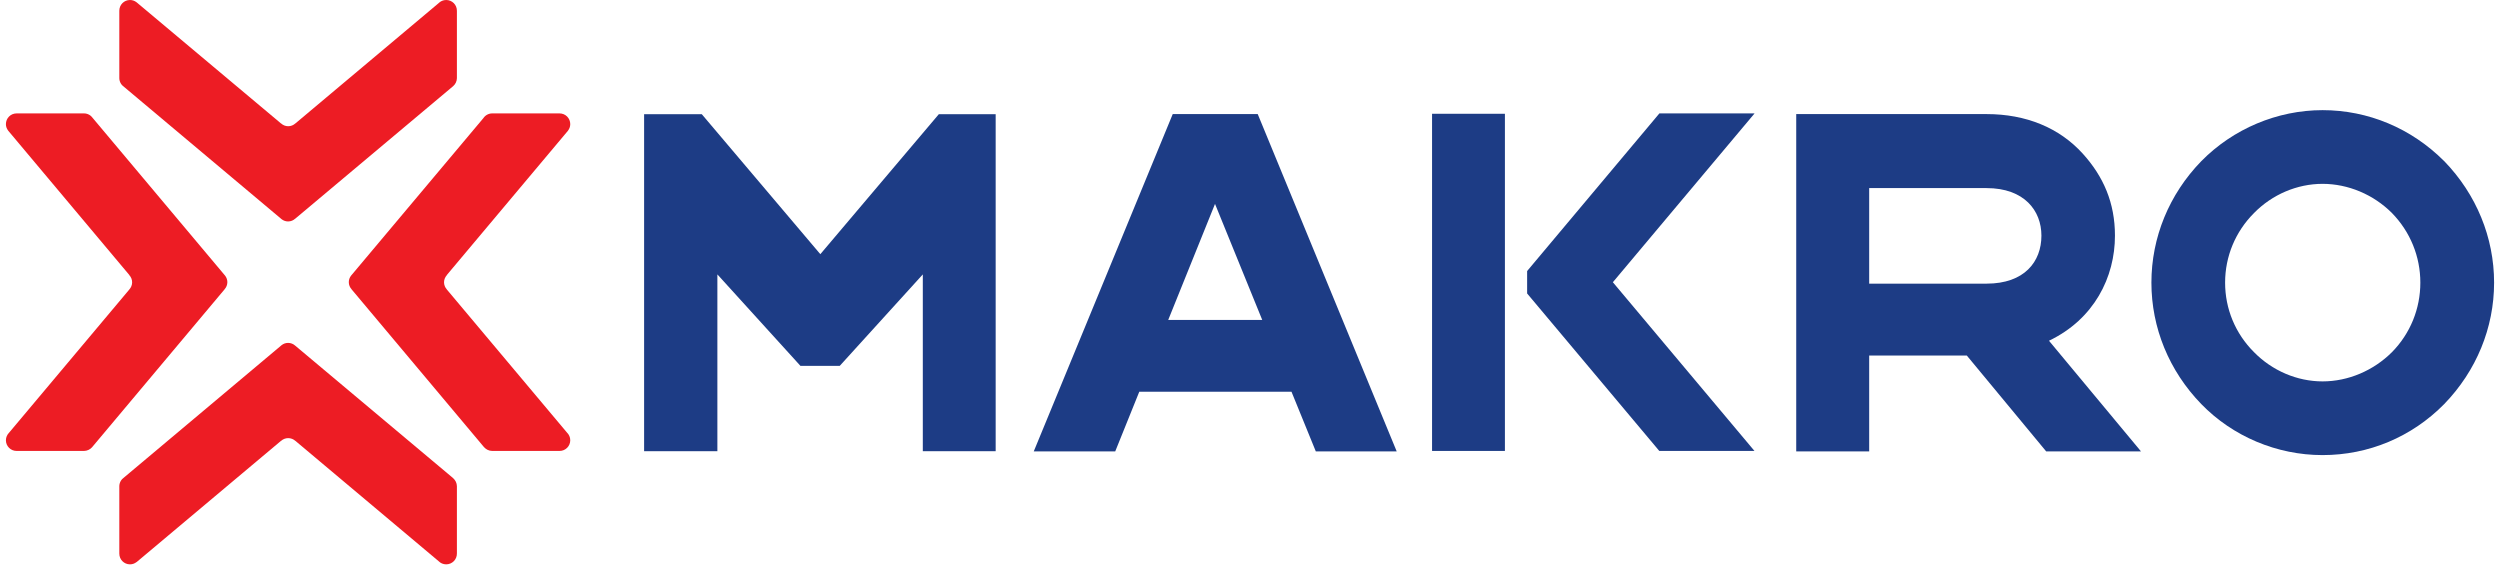
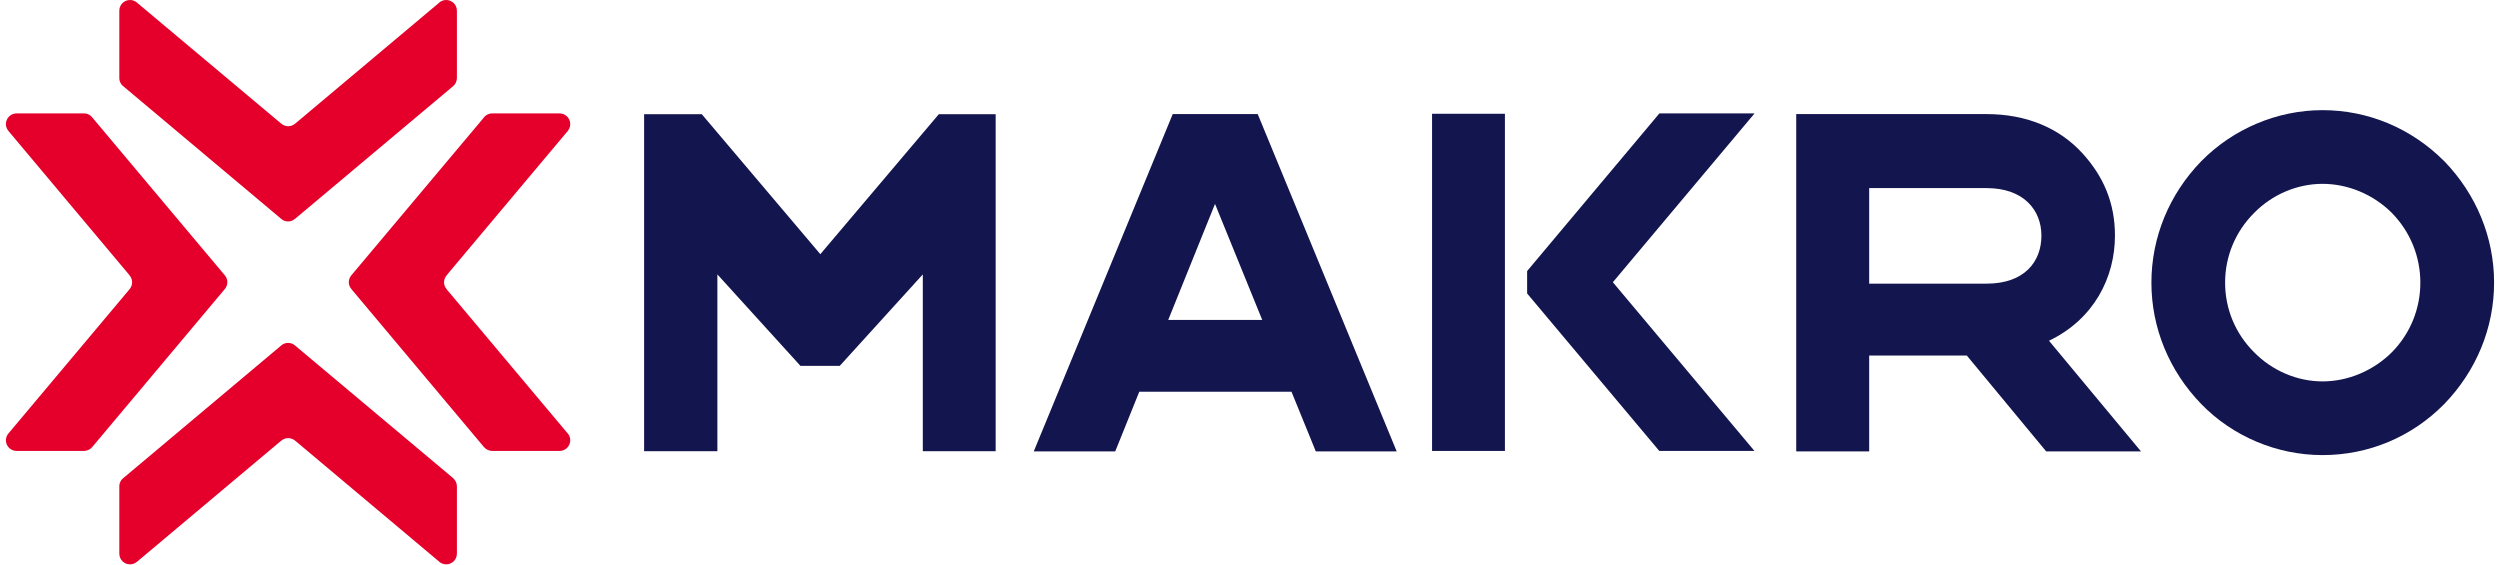
<svg xmlns="http://www.w3.org/2000/svg" viewBox="60.43 577.39 473.70 107.44" width="474" height="107" role="img" aria-label="Makro">
-   <path fill="#1D3C85" d="M 393.34 598.98 L 375.22 598.98 L 350.04 628.99 L 350.04 633.26 L 375.2 663.24 L 393.32 663.24 L 366.36 631.12 Z M 393.34 598.98 " />
-   <path fill="#1D3C85" d="M 331.94 663.24 L 345.81 663.24 L 345.81 599.05 L 331.94 599.05 Z M 331.94 663.24 " />
-   <path fill="#1D3C85" d="M 466.91 663.33 L 449.39 642.26 C 458 638.14 461.95 630.15 461.95 622.25 C 461.95 616.02 459.77 611 455.82 606.64 C 451.35 601.71 445.02 599.11 437.51 599.11 L 401.27 599.11 L 401.27 663.33 L 415.16 663.33 L 415.16 645.07 L 433.74 645.07 L 448.86 663.33 Z M 415.16 613.2 L 437.51 613.2 C 444.69 613.2 447.95 617.5 447.95 622.25 C 447.95 627.2 444.73 631.39 437.51 631.39 L 415.16 631.39 Z M 415.16 613.2 " />
-   <path fill="#1D3C85" d="M 524.63 608.06 L 524.61 608.05 C 518.37 601.8 510.14 598.36 501.47 598.36 C 492.87 598.36 484.46 601.9 478.38 608.08 C 472.25 614.39 468.89 622.61 468.89 631.2 C 468.89 639.79 472.25 647.99 478.38 654.31 C 484.37 660.48 492.78 664.03 501.47 664.03 C 510.24 664.03 518.47 660.58 524.64 654.31 C 530.76 647.99 534.13 639.79 534.13 631.2 C 534.13 622.61 530.76 614.39 524.63 608.06 M 488.43 617.94 C 491.88 614.42 496.63 612.39 501.47 612.39 C 506.34 612.39 511.16 614.42 514.68 617.94 C 518.17 621.52 520.09 626.22 520.09 631.2 C 520.09 636.17 518.18 640.87 514.7 644.42 C 511.16 647.96 506.34 650 501.47 650 C 496.63 650 491.87 647.96 488.41 644.42 C 484.87 640.89 482.92 636.19 482.92 631.2 C 482.92 626.2 484.88 621.49 488.43 617.94 " />
-   <path fill="#1D3C85" d="M 215.48 625.78 L 192.91 599.13 L 181.93 599.13 L 181.93 663.29 L 195.88 663.29 L 195.88 629.63 L 211.7 647.05 L 219.17 647.05 L 234.99 629.63 L 234.99 663.29 L 248.86 663.29 L 248.86 599.13 L 238.04 599.13 Z M 215.48 625.78 " />
-   <path fill="#1D3C85" d="M 298.75 599.11 L 282.57 599.11 L 256.11 663.33 L 271.62 663.33 L 276.2 651.97 L 305.18 651.97 L 309.81 663.33 L 325.21 663.33 Z M 281.71 638.3 L 290.62 616.21 L 299.61 638.3 Z M 281.71 638.3 " />
-   <path fill="#ED1C24" d="M 144.37 632.5 L 144.37 632.49 C 144.05 632.13 143.84 631.65 143.84 631.14 C 143.84 630.61 144.05 630.14 144.37 629.78 L 144.37 629.75 L 167.45 602.26 L 167.45 602.25 C 167.71 601.91 167.87 601.48 167.87 601.02 C 167.87 599.89 166.96 598.98 165.84 598.98 L 152.99 598.98 C 152.3 598.99 151.69 599.34 151.33 599.88 L 126.13 629.88 C 125.87 630.23 125.71 630.64 125.71 631.11 C 125.71 631.63 125.91 632.09 126.23 632.45 L 126.22 632.45 L 151.48 662.55 L 151.48 662.54 C 151.86 662.96 152.39 663.23 153 663.24 L 153 663.24 L 165.78 663.24 L 165.78 663.23 C 165.8 663.23 165.82 663.24 165.84 663.24 C 166.96 663.24 167.87 662.33 167.87 661.21 C 167.87 660.64 167.64 660.13 167.26 659.76 Z M 144.37 632.5 " />
-   <path fill="#ED1C24" d="M 83.93 632.5 L 83.93 632.49 C 84.26 632.13 84.46 631.65 84.46 631.14 C 84.46 630.61 84.26 630.14 83.93 629.78 L 83.93 629.75 L 60.86 602.26 L 60.86 602.25 C 60.59 601.91 60.43 601.48 60.43 601.02 C 60.43 599.89 61.34 598.98 62.46 598.98 L 75.31 598.98 C 76.01 598.99 76.61 599.34 76.98 599.88 L 102.17 629.88 C 102.43 630.23 102.59 630.64 102.59 631.11 C 102.59 631.63 102.39 632.09 102.07 632.45 L 102.08 632.45 L 76.82 662.55 L 76.82 662.55 C 76.45 662.96 75.91 663.23 75.3 663.24 L 75.31 663.24 L 62.53 663.24 L 62.53 663.24 C 62.51 663.23 62.49 663.24 62.46 663.24 C 61.34 663.24 60.43 662.33 60.43 661.21 C 60.43 660.64 60.67 660.13 61.04 659.76 Z M 83.93 632.5 " />
-   <path fill="#ED1C24" d="M 115.54 600.89 L 115.53 600.89 C 115.17 601.22 114.7 601.42 114.17 601.42 C 113.65 601.42 113.18 601.22 112.82 600.89 L 112.8 600.89 L 85.3 577.82 L 85.29 577.82 C 84.95 577.55 84.52 577.39 84.05 577.39 C 82.93 577.39 82.02 578.3 82.02 579.43 L 82.02 579.45 L 82.02 592.27 L 82.02 592.27 C 82.03 592.96 82.39 593.57 82.92 593.93 L 112.93 619.13 C 113.27 619.39 113.69 619.55 114.15 619.55 C 114.67 619.55 115.14 619.35 115.49 619.03 L 115.49 619.04 L 145.59 593.78 L 145.59 593.78 C 146.01 593.41 146.28 592.87 146.29 592.27 L 146.29 579.49 L 146.28 579.48 C 146.28 579.46 146.29 579.45 146.29 579.43 C 146.29 578.3 145.38 577.39 144.25 577.39 C 143.68 577.39 143.17 577.62 142.8 578 Z M 115.54 600.89 " />
-   <path fill="#ED1C24" d="M 115.54 661.32 L 115.53 661.32 C 115.17 661 114.7 660.8 114.17 660.8 C 113.65 660.8 113.18 661 112.82 661.32 L 112.8 661.32 L 85.3 684.41 L 85.29 684.4 C 84.95 684.67 84.52 684.83 84.05 684.83 C 82.93 684.83 82.02 683.92 82.02 682.79 C 82.02 682.79 82.02 682.78 82.02 682.78 L 82.02 682.77 L 82.02 669.95 L 82.02 669.95 C 82.03 669.26 82.39 668.65 82.92 668.29 L 112.93 643.09 C 113.27 642.83 113.69 642.67 114.15 642.67 C 114.67 642.67 115.14 642.87 115.49 643.18 L 145.59 668.43 L 145.59 668.44 C 146.01 668.82 146.28 669.35 146.29 669.95 L 146.29 682.73 L 146.28 682.73 C 146.28 682.76 146.29 682.77 146.29 682.79 C 146.29 683.92 145.38 684.83 144.25 684.83 C 143.68 684.83 143.17 684.6 142.8 684.22 Z M 115.54 661.32 " />
+   <path fill="#13164E" d="M 393.34 598.98 L 375.22 598.98 L 350.04 628.99 L 350.04 633.26 L 375.2 663.24 L 393.32 663.24 L 366.36 631.12 Z M 393.34 598.98 " />
+   <path fill="#13164E" d="M 331.94 663.24 L 345.81 663.24 L 345.81 599.05 L 331.94 599.05 Z M 331.94 663.24 " />
+   <path fill="#13164E" d="M 466.91 663.33 L 449.39 642.26 C 458 638.14 461.95 630.15 461.95 622.25 C 461.95 616.02 459.77 611 455.82 606.64 C 451.35 601.71 445.02 599.11 437.51 599.11 L 401.27 599.11 L 401.27 663.33 L 415.16 663.33 L 415.16 645.07 L 433.74 645.07 L 448.86 663.33 Z M 415.16 613.2 L 437.51 613.2 C 444.69 613.2 447.95 617.5 447.95 622.25 C 447.95 627.2 444.73 631.39 437.51 631.39 L 415.16 631.39 Z M 415.16 613.2 " />
+   <path fill="#13164E" d="M 524.63 608.06 L 524.61 608.05 C 518.37 601.8 510.14 598.36 501.47 598.36 C 492.87 598.36 484.46 601.9 478.38 608.08 C 472.25 614.39 468.89 622.61 468.89 631.2 C 468.89 639.79 472.25 647.99 478.38 654.31 C 484.37 660.48 492.78 664.03 501.47 664.03 C 510.24 664.03 518.47 660.58 524.64 654.31 C 530.76 647.99 534.13 639.79 534.13 631.2 C 534.13 622.61 530.76 614.39 524.63 608.06 M 488.43 617.94 C 491.88 614.42 496.63 612.39 501.47 612.39 C 506.34 612.39 511.16 614.42 514.68 617.94 C 518.17 621.52 520.09 626.22 520.09 631.2 C 520.09 636.17 518.18 640.87 514.7 644.42 C 511.16 647.96 506.34 650 501.47 650 C 496.63 650 491.87 647.96 488.41 644.42 C 484.87 640.89 482.92 636.19 482.92 631.2 C 482.92 626.2 484.88 621.49 488.43 617.94 " />
+   <path fill="#13164E" d="M 215.48 625.78 L 192.91 599.13 L 181.93 599.13 L 181.93 663.29 L 195.88 663.29 L 195.88 629.63 L 211.7 647.05 L 219.17 647.05 L 234.99 629.63 L 234.99 663.29 L 248.86 663.29 L 248.86 599.13 L 238.04 599.13 Z M 215.48 625.78 " />
+   <path fill="#13164E" d="M 298.75 599.11 L 282.57 599.11 L 256.11 663.33 L 271.62 663.33 L 276.2 651.97 L 305.18 651.97 L 309.81 663.33 L 325.21 663.33 Z M 281.71 638.3 L 290.62 616.21 L 299.61 638.3 Z M 281.71 638.3 " />
+   <path fill="#E4002A" d="M 144.37 632.5 L 144.37 632.49 C 144.05 632.13 143.84 631.65 143.84 631.14 C 143.84 630.61 144.05 630.14 144.37 629.78 L 144.37 629.75 L 167.45 602.26 L 167.45 602.25 C 167.71 601.91 167.87 601.48 167.87 601.02 C 167.87 599.89 166.96 598.98 165.84 598.98 L 152.99 598.98 C 152.3 598.99 151.69 599.34 151.33 599.88 L 126.13 629.88 C 125.87 630.23 125.71 630.64 125.71 631.11 C 125.71 631.63 125.91 632.09 126.23 632.45 L 126.22 632.45 L 151.48 662.55 L 151.48 662.54 C 151.86 662.96 152.39 663.23 153 663.24 L 153 663.24 L 165.78 663.24 L 165.78 663.23 C 165.8 663.23 165.82 663.24 165.84 663.24 C 166.96 663.24 167.87 662.33 167.87 661.21 C 167.87 660.64 167.64 660.13 167.26 659.76 Z M 144.37 632.5 " />
+   <path fill="#E4002A" d="M 83.93 632.5 L 83.93 632.49 C 84.26 632.13 84.46 631.65 84.46 631.14 C 84.46 630.61 84.26 630.14 83.93 629.78 L 83.93 629.75 L 60.86 602.26 L 60.86 602.25 C 60.59 601.91 60.43 601.48 60.43 601.02 C 60.43 599.89 61.34 598.98 62.46 598.98 L 75.31 598.98 C 76.01 598.99 76.61 599.34 76.98 599.88 L 102.17 629.88 C 102.43 630.23 102.59 630.64 102.59 631.11 C 102.59 631.63 102.39 632.09 102.07 632.45 L 102.08 632.45 L 76.82 662.55 L 76.82 662.55 C 76.45 662.96 75.91 663.23 75.3 663.24 L 75.31 663.24 L 62.53 663.24 L 62.53 663.24 C 62.51 663.23 62.49 663.24 62.46 663.24 C 61.34 663.24 60.43 662.33 60.43 661.21 C 60.43 660.64 60.67 660.13 61.04 659.76 Z M 83.93 632.5 " />
+   <path fill="#E4002A" d="M 115.54 600.89 L 115.53 600.89 C 115.17 601.22 114.7 601.42 114.17 601.42 C 113.65 601.42 113.18 601.22 112.82 600.89 L 112.8 600.89 L 85.3 577.82 L 85.29 577.82 C 84.95 577.55 84.52 577.39 84.05 577.39 C 82.93 577.39 82.02 578.3 82.02 579.43 L 82.02 579.45 L 82.02 592.27 L 82.02 592.27 C 82.03 592.96 82.39 593.57 82.92 593.93 L 112.93 619.13 C 113.27 619.39 113.69 619.55 114.15 619.55 C 114.67 619.55 115.14 619.35 115.49 619.03 L 115.49 619.04 L 145.59 593.78 L 145.59 593.78 C 146.01 593.41 146.28 592.87 146.29 592.27 L 146.29 579.49 L 146.28 579.48 C 146.28 579.46 146.29 579.45 146.29 579.43 C 146.29 578.3 145.38 577.39 144.25 577.39 C 143.68 577.39 143.17 577.62 142.8 578 Z M 115.54 600.89 " />
+   <path fill="#E4002A" d="M 115.54 661.32 L 115.53 661.32 C 115.17 661 114.7 660.8 114.17 660.8 C 113.65 660.8 113.18 661 112.82 661.32 L 112.8 661.32 L 85.3 684.41 L 85.29 684.4 C 84.95 684.67 84.52 684.83 84.05 684.83 C 82.93 684.83 82.02 683.92 82.02 682.79 C 82.02 682.79 82.02 682.78 82.02 682.78 L 82.02 682.77 L 82.02 669.95 L 82.02 669.95 C 82.03 669.26 82.39 668.65 82.92 668.29 L 112.93 643.09 C 113.27 642.83 113.69 642.67 114.15 642.67 C 114.67 642.67 115.14 642.87 115.49 643.18 L 145.59 668.43 L 145.59 668.44 C 146.01 668.82 146.28 669.35 146.29 669.95 L 146.29 682.73 L 146.28 682.73 C 146.28 682.76 146.29 682.77 146.29 682.79 C 146.29 683.92 145.38 684.83 144.25 684.83 C 143.68 684.83 143.17 684.6 142.8 684.22 Z M 115.54 661.32 " />
</svg>
